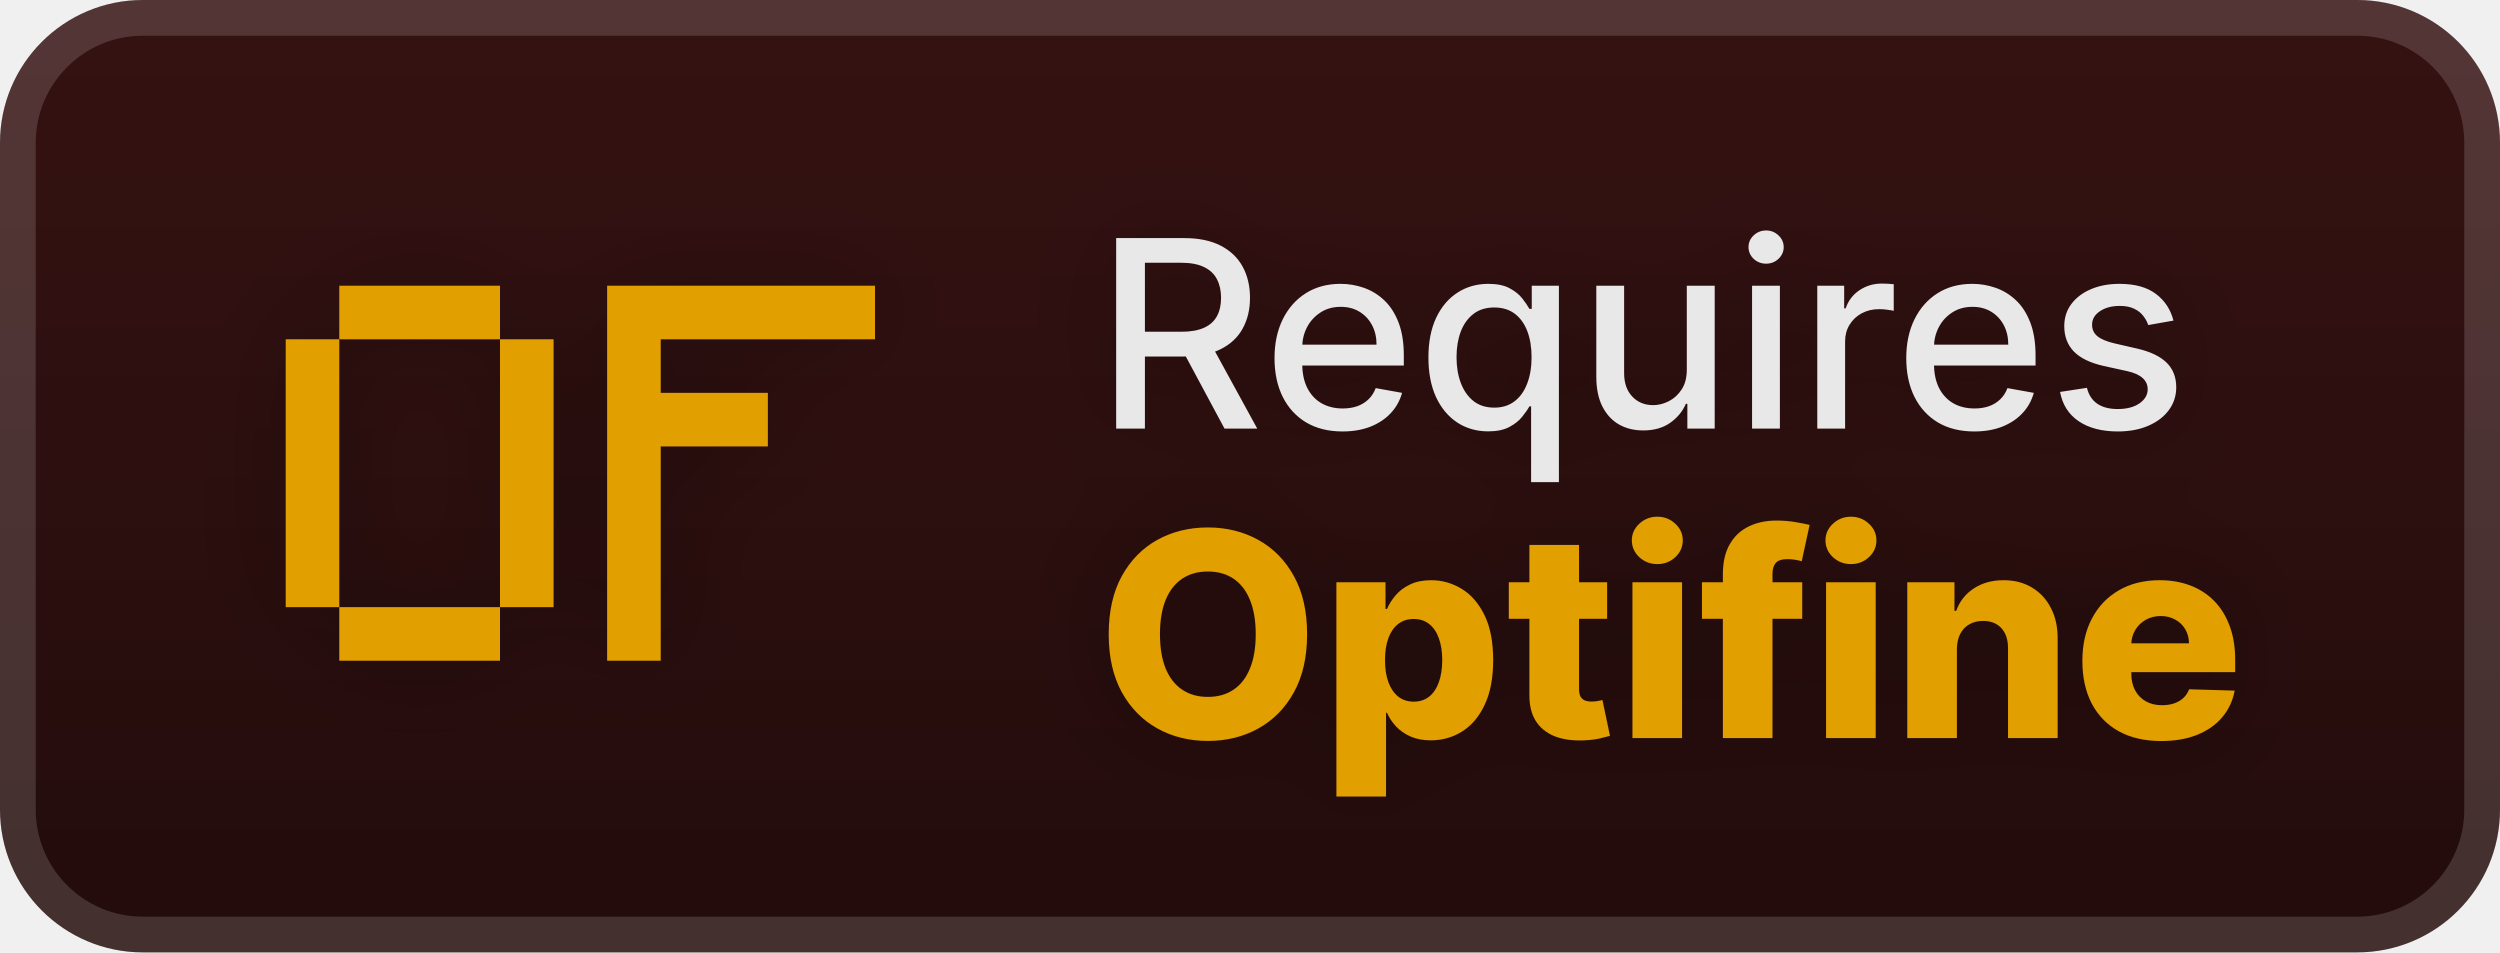
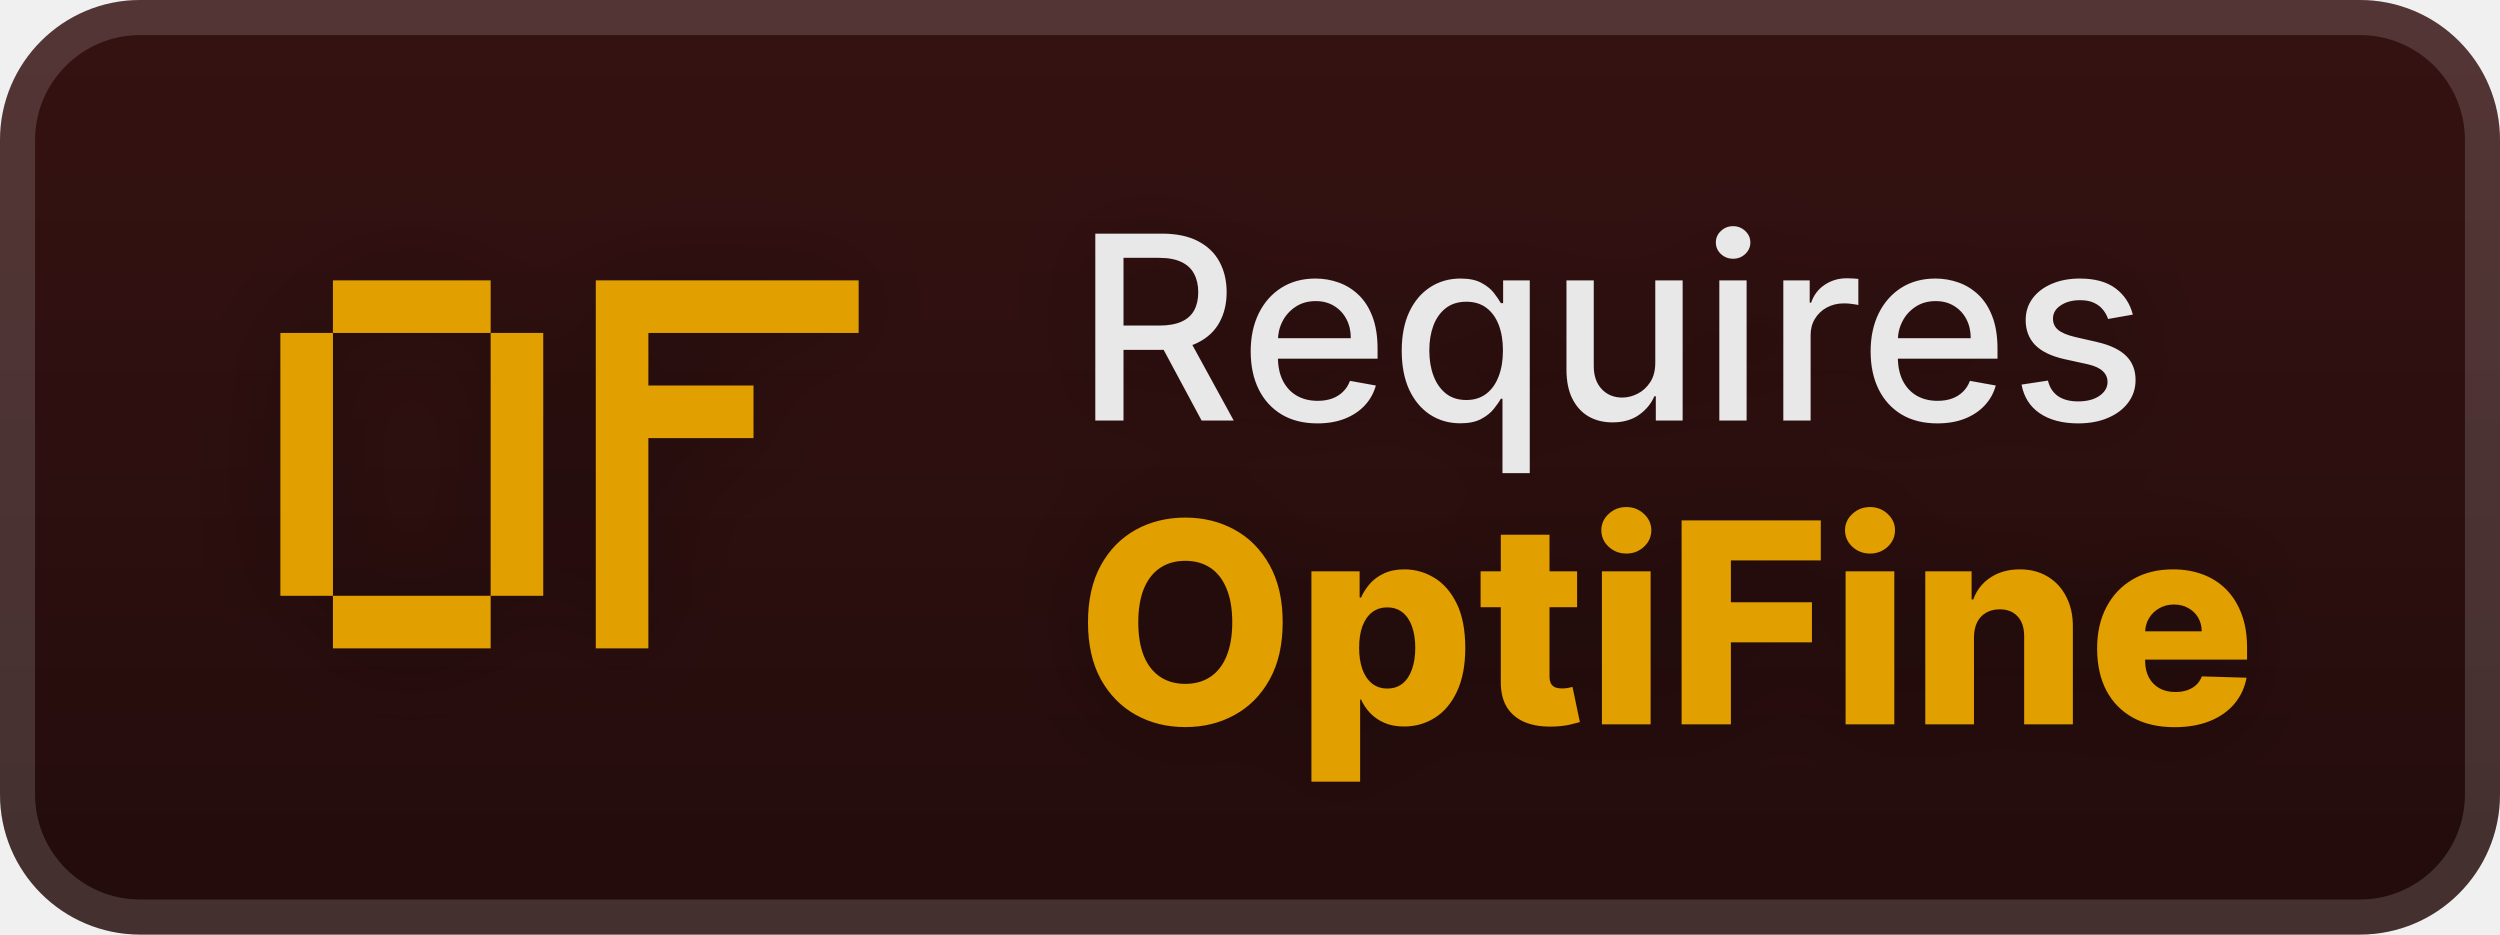
- <svg xmlns="http://www.w3.org/2000/svg" width="105" height="40" viewBox="0 0 105 40" fill="none">
-   <rect x="-0" y="-6.10352e-05" width="105" height="40" rx="6" fill="url(#paint0_linear_28_733)" />
+ <svg xmlns="http://www.w3.org/2000/svg" width="107" height="40" viewBox="0 0 107 40" fill="none">
+   <rect x="-0" y="-6.10352e-05" width="107" height="40" rx="6" fill="url(#paint0_linear_28_733)" />
  <g filter="url(#filter0_d_28_733)">
    <path d="M14.25 27.75V25.5H21V27.75H14.25ZM12 25.5V14.25H14.25V25.5H12ZM21 25.5V14.25H23.25V25.5H21ZM14.25 14.25V12H21V14.25H14.25ZM25.5 27.75V12H36.75V14.25H27.75V16.5H32.25V18.75H27.75V27.75H25.5Z" fill="#E29F00" />
  </g>
  <g filter="url(#filter1_d_28_733)">
    <path d="M46.879 18V10H49.73C50.35 10 50.864 10.107 51.273 10.32C51.685 10.534 51.992 10.829 52.195 11.207C52.398 11.582 52.5 12.016 52.5 12.508C52.5 12.997 52.397 13.428 52.191 13.801C51.988 14.171 51.681 14.458 51.269 14.664C50.86 14.87 50.346 14.973 49.726 14.973H47.566V13.934H49.617C50.008 13.934 50.325 13.877 50.57 13.766C50.818 13.654 50.998 13.491 51.113 13.277C51.228 13.064 51.285 12.807 51.285 12.508C51.285 12.206 51.226 11.944 51.109 11.723C50.995 11.501 50.814 11.332 50.566 11.215C50.321 11.095 50 11.035 49.601 11.035H48.086V18H46.879ZM50.828 14.391L52.804 18H51.429L49.492 14.391H50.828ZM56.386 18.121C55.794 18.121 55.285 17.995 54.858 17.742C54.434 17.487 54.105 17.129 53.874 16.668C53.645 16.204 53.53 15.661 53.53 15.039C53.53 14.424 53.645 13.883 53.874 13.414C54.105 12.945 54.428 12.579 54.843 12.316C55.259 12.053 55.746 11.922 56.303 11.922C56.642 11.922 56.97 11.978 57.288 12.09C57.605 12.202 57.891 12.377 58.143 12.617C58.396 12.857 58.595 13.168 58.741 13.551C58.887 13.931 58.96 14.393 58.96 14.937V15.351H54.19V14.476H57.815C57.815 14.169 57.753 13.897 57.628 13.66C57.503 13.421 57.327 13.232 57.1 13.094C56.876 12.956 56.613 12.887 56.311 12.887C55.983 12.887 55.697 12.967 55.452 13.129C55.21 13.288 55.022 13.496 54.889 13.754C54.759 14.009 54.694 14.286 54.694 14.586V15.27C54.694 15.671 54.764 16.012 54.905 16.293C55.048 16.574 55.248 16.789 55.503 16.937C55.758 17.083 56.056 17.156 56.397 17.156C56.619 17.156 56.82 17.125 57.003 17.062C57.185 16.997 57.343 16.901 57.475 16.773C57.608 16.646 57.71 16.488 57.78 16.301L58.886 16.5C58.797 16.826 58.638 17.111 58.409 17.355C58.182 17.598 57.897 17.786 57.553 17.922C57.212 18.055 56.823 18.121 56.386 18.121ZM64.306 20.25V17.066H64.236C64.166 17.194 64.064 17.34 63.931 17.504C63.801 17.668 63.621 17.811 63.392 17.933C63.163 18.056 62.866 18.117 62.502 18.117C62.017 18.117 61.585 17.993 61.205 17.746C60.827 17.496 60.53 17.141 60.314 16.68C60.101 16.216 59.994 15.66 59.994 15.012C59.994 14.363 60.102 13.809 60.318 13.348C60.537 12.887 60.836 12.534 61.217 12.289C61.597 12.044 62.028 11.922 62.51 11.922C62.882 11.922 63.181 11.984 63.408 12.109C63.637 12.232 63.814 12.375 63.939 12.539C64.067 12.703 64.166 12.848 64.236 12.973H64.334V12H65.474V20.25H64.306ZM62.76 17.121C63.096 17.121 63.379 17.032 63.611 16.855C63.846 16.676 64.022 16.427 64.142 16.109C64.265 15.792 64.326 15.422 64.326 15C64.326 14.583 64.266 14.219 64.146 13.906C64.026 13.594 63.851 13.35 63.619 13.176C63.387 13.001 63.101 12.914 62.76 12.914C62.408 12.914 62.115 13.005 61.881 13.187C61.646 13.37 61.469 13.618 61.349 13.934C61.232 14.249 61.174 14.604 61.174 15C61.174 15.401 61.233 15.762 61.353 16.082C61.473 16.402 61.65 16.656 61.885 16.844C62.121 17.029 62.413 17.121 62.76 17.121ZM70.846 15.512V12H72.017V18H70.869V16.961H70.806C70.668 17.281 70.447 17.548 70.142 17.762C69.84 17.973 69.464 18.078 69.013 18.078C68.628 18.078 68.287 17.993 67.99 17.824C67.696 17.652 67.464 17.398 67.295 17.062C67.128 16.727 67.045 16.311 67.045 15.816V12H68.213V15.676C68.213 16.085 68.326 16.41 68.552 16.652C68.779 16.895 69.073 17.016 69.435 17.016C69.654 17.016 69.871 16.961 70.088 16.852C70.306 16.742 70.487 16.577 70.631 16.355C70.776 16.134 70.848 15.853 70.846 15.512ZM73.587 18V12H74.755V18H73.587ZM74.177 11.074C73.973 11.074 73.799 11.006 73.653 10.871C73.51 10.733 73.438 10.569 73.438 10.379C73.438 10.186 73.51 10.022 73.653 9.887C73.799 9.749 73.973 9.68 74.177 9.68C74.38 9.68 74.553 9.749 74.696 9.887C74.842 10.022 74.915 10.186 74.915 10.379C74.915 10.569 74.842 10.733 74.696 10.871C74.553 11.006 74.38 11.074 74.177 11.074ZM76.326 18V12H77.455V12.953H77.517C77.627 12.63 77.819 12.376 78.095 12.191C78.374 12.004 78.689 11.91 79.041 11.91C79.114 11.91 79.2 11.913 79.299 11.918C79.4 11.923 79.48 11.93 79.537 11.937V13.055C79.49 13.042 79.407 13.027 79.287 13.012C79.167 12.993 79.047 12.984 78.927 12.984C78.651 12.984 78.405 13.043 78.189 13.16C77.976 13.275 77.806 13.435 77.681 13.641C77.556 13.844 77.494 14.075 77.494 14.336V18H76.326ZM82.919 18.121C82.328 18.121 81.818 17.995 81.391 17.742C80.967 17.487 80.639 17.129 80.407 16.668C80.178 16.204 80.063 15.661 80.063 15.039C80.063 14.424 80.178 13.883 80.407 13.414C80.639 12.945 80.962 12.579 81.376 12.316C81.792 12.053 82.279 11.922 82.837 11.922C83.175 11.922 83.503 11.978 83.821 12.09C84.139 12.202 84.424 12.377 84.677 12.617C84.929 12.857 85.128 13.168 85.274 13.551C85.42 13.931 85.493 14.393 85.493 14.937V15.351H80.723V14.476H84.348C84.348 14.169 84.286 13.897 84.161 13.66C84.036 13.421 83.86 13.232 83.633 13.094C83.41 12.956 83.147 12.887 82.844 12.887C82.516 12.887 82.23 12.967 81.985 13.129C81.743 13.288 81.555 13.496 81.423 13.754C81.292 14.009 81.227 14.286 81.227 14.586V15.27C81.227 15.671 81.298 16.012 81.438 16.293C81.582 16.574 81.781 16.789 82.036 16.937C82.291 17.083 82.589 17.156 82.93 17.156C83.152 17.156 83.354 17.125 83.536 17.062C83.718 16.997 83.876 16.901 84.008 16.773C84.141 16.646 84.243 16.488 84.313 16.301L85.419 16.5C85.33 16.826 85.171 17.111 84.942 17.355C84.716 17.598 84.43 17.786 84.087 17.922C83.746 18.055 83.356 18.121 82.919 18.121ZM91.285 13.465L90.226 13.652C90.182 13.517 90.112 13.388 90.015 13.266C89.922 13.143 89.794 13.043 89.633 12.965C89.471 12.887 89.269 12.848 89.027 12.848C88.696 12.848 88.42 12.922 88.199 13.07C87.978 13.216 87.867 13.405 87.867 13.637C87.867 13.837 87.941 13.999 88.09 14.121C88.238 14.243 88.478 14.344 88.808 14.422L89.761 14.641C90.314 14.768 90.725 14.965 90.996 15.23C91.267 15.496 91.402 15.841 91.402 16.266C91.402 16.625 91.298 16.945 91.09 17.227C90.884 17.505 90.596 17.724 90.226 17.883C89.859 18.042 89.433 18.121 88.949 18.121C88.277 18.121 87.729 17.978 87.304 17.691C86.88 17.402 86.62 16.992 86.523 16.461L87.652 16.289C87.722 16.583 87.867 16.806 88.086 16.957C88.304 17.105 88.59 17.18 88.941 17.18C89.324 17.18 89.63 17.1 89.859 16.941C90.088 16.78 90.203 16.583 90.203 16.352C90.203 16.164 90.133 16.006 89.992 15.879C89.854 15.751 89.642 15.655 89.355 15.59L88.34 15.367C87.78 15.239 87.366 15.036 87.097 14.758C86.832 14.479 86.699 14.126 86.699 13.699C86.699 13.345 86.798 13.035 86.996 12.77C87.194 12.504 87.467 12.297 87.816 12.148C88.165 11.997 88.565 11.922 89.015 11.922C89.664 11.922 90.174 12.062 90.547 12.344C90.919 12.622 91.165 12.996 91.285 13.465Z" fill="#E8E8E8" />
-     <path d="M54.898 26.636C54.898 27.596 54.713 28.41 54.343 29.078C53.974 29.746 53.474 30.253 52.843 30.599C52.216 30.946 51.511 31.119 50.73 31.119C49.946 31.119 49.24 30.945 48.612 30.595C47.984 30.246 47.486 29.739 47.116 29.074C46.75 28.406 46.566 27.594 46.566 26.636C46.566 25.676 46.75 24.862 47.116 24.195C47.486 23.527 47.984 23.02 48.612 22.673C49.24 22.327 49.946 22.153 50.73 22.153C51.511 22.153 52.216 22.327 52.843 22.673C53.474 23.02 53.974 23.527 54.343 24.195C54.713 24.862 54.898 25.676 54.898 26.636ZM52.741 26.636C52.741 26.068 52.66 25.588 52.498 25.196C52.339 24.804 52.109 24.507 51.808 24.305C51.51 24.104 51.15 24.003 50.73 24.003C50.312 24.003 49.953 24.104 49.652 24.305C49.351 24.507 49.119 24.804 48.957 25.196C48.798 25.588 48.718 26.068 48.718 26.636C48.718 27.204 48.798 27.685 48.957 28.077C49.119 28.469 49.351 28.766 49.652 28.967C49.953 29.169 50.312 29.27 50.73 29.27C51.15 29.27 51.51 29.169 51.808 28.967C52.109 28.766 52.339 28.469 52.498 28.077C52.66 27.685 52.741 27.204 52.741 26.636ZM56.129 33.455V24.454H58.191V25.575H58.255C58.341 25.376 58.461 25.185 58.618 25C58.777 24.815 58.978 24.665 59.223 24.548C59.47 24.429 59.765 24.369 60.109 24.369C60.564 24.369 60.988 24.489 61.383 24.727C61.781 24.966 62.102 25.334 62.346 25.831C62.591 26.328 62.713 26.962 62.713 27.732C62.713 28.473 62.595 29.094 62.359 29.594C62.126 30.094 61.811 30.469 61.413 30.719C61.018 30.969 60.579 31.094 60.096 31.094C59.767 31.094 59.481 31.04 59.24 30.932C58.998 30.824 58.795 30.682 58.63 30.506C58.468 30.329 58.343 30.141 58.255 29.939H58.213V33.455H56.129ZM58.17 27.727C58.17 28.079 58.217 28.386 58.311 28.648C58.407 28.909 58.545 29.112 58.724 29.257C58.906 29.399 59.123 29.47 59.376 29.47C59.632 29.47 59.849 29.399 60.028 29.257C60.207 29.112 60.342 28.909 60.433 28.648C60.527 28.386 60.574 28.079 60.574 27.727C60.574 27.375 60.527 27.07 60.433 26.811C60.342 26.552 60.207 26.352 60.028 26.21C59.852 26.068 59.635 25.997 59.376 25.997C59.12 25.997 58.903 26.067 58.724 26.206C58.545 26.345 58.407 26.544 58.311 26.802C58.217 27.061 58.17 27.369 58.17 27.727ZM67.499 24.454V25.989H63.37V24.454H67.499ZM64.235 22.886H66.319V28.942C66.319 29.07 66.339 29.173 66.379 29.253C66.421 29.329 66.482 29.385 66.562 29.419C66.641 29.45 66.737 29.466 66.847 29.466C66.927 29.466 67.011 29.459 67.099 29.445C67.19 29.427 67.258 29.413 67.303 29.402L67.619 30.906C67.519 30.935 67.379 30.97 67.197 31.013C67.018 31.055 66.803 31.082 66.553 31.094C66.065 31.116 65.646 31.06 65.296 30.923C64.95 30.784 64.684 30.568 64.499 30.276C64.318 29.983 64.23 29.615 64.235 29.172V22.886ZM68.563 31V24.454H70.646V31H68.563ZM69.607 23.692C69.314 23.692 69.063 23.595 68.852 23.402C68.642 23.206 68.537 22.97 68.537 22.695C68.537 22.422 68.642 22.189 68.852 21.996C69.063 21.8 69.314 21.702 69.607 21.702C69.902 21.702 70.153 21.8 70.361 21.996C70.571 22.189 70.676 22.422 70.676 22.695C70.676 22.97 70.571 23.206 70.361 23.402C70.153 23.595 69.902 23.692 69.607 23.692ZM75.693 24.454V25.989H71.483V24.454H75.693ZM72.361 31V24.122C72.361 23.616 72.456 23.197 72.646 22.865C72.836 22.53 73.101 22.28 73.439 22.115C73.777 21.947 74.167 21.864 74.611 21.864C74.9 21.864 75.173 21.886 75.429 21.932C75.687 21.974 75.879 22.013 76.004 22.047L75.672 23.572C75.595 23.547 75.501 23.526 75.39 23.509C75.282 23.491 75.18 23.483 75.084 23.483C74.839 23.483 74.672 23.537 74.581 23.645C74.49 23.753 74.444 23.901 74.444 24.088V31H72.361ZM76.695 31V24.454H78.779V31H76.695ZM77.739 23.692C77.447 23.692 77.195 23.595 76.985 23.402C76.775 23.206 76.67 22.97 76.67 22.695C76.67 22.422 76.775 22.189 76.985 21.996C77.195 21.8 77.447 21.702 77.739 21.702C78.035 21.702 78.286 21.8 78.494 21.996C78.704 22.189 78.809 22.422 78.809 22.695C78.809 22.97 78.704 23.206 78.494 23.402C78.286 23.595 78.035 23.692 77.739 23.692ZM82.189 27.267V31H80.106V24.454H82.087V25.656H82.159C82.304 25.256 82.552 24.942 82.901 24.714C83.251 24.484 83.667 24.369 84.15 24.369C84.61 24.369 85.009 24.473 85.347 24.68C85.688 24.885 85.952 25.172 86.14 25.541C86.33 25.908 86.424 26.337 86.421 26.828V31H84.337V27.237C84.34 26.873 84.248 26.589 84.06 26.385C83.876 26.18 83.618 26.078 83.289 26.078C83.07 26.078 82.877 26.126 82.709 26.223C82.544 26.317 82.417 26.452 82.326 26.628C82.238 26.804 82.192 27.017 82.189 27.267ZM90.771 31.123C90.086 31.123 89.495 30.989 88.998 30.719C88.504 30.446 88.123 30.058 87.856 29.555C87.592 29.05 87.46 28.449 87.46 27.753C87.46 27.077 87.593 26.486 87.86 25.98C88.127 25.471 88.504 25.077 88.989 24.795C89.475 24.511 90.048 24.369 90.707 24.369C91.173 24.369 91.599 24.442 91.985 24.587C92.371 24.732 92.705 24.946 92.987 25.23C93.268 25.514 93.487 25.865 93.643 26.283C93.799 26.697 93.877 27.173 93.877 27.71V28.23H88.188V27.02H91.938C91.936 26.798 91.883 26.601 91.781 26.427C91.678 26.254 91.538 26.119 91.359 26.023C91.183 25.923 90.98 25.873 90.749 25.873C90.516 25.873 90.308 25.926 90.123 26.031C89.938 26.134 89.792 26.274 89.684 26.453C89.576 26.629 89.519 26.829 89.514 27.054V28.285C89.514 28.552 89.566 28.787 89.671 28.989C89.776 29.187 89.925 29.342 90.119 29.453C90.312 29.564 90.542 29.619 90.809 29.619C90.994 29.619 91.161 29.594 91.312 29.543C91.463 29.491 91.592 29.416 91.7 29.317C91.808 29.217 91.889 29.095 91.943 28.95L93.856 29.006C93.776 29.435 93.602 29.808 93.332 30.126C93.065 30.442 92.714 30.687 92.279 30.864C91.845 31.037 91.342 31.123 90.771 31.123Z" fill="#E29F00" />
+     <path d="M54.898 26.636C54.898 27.596 54.713 28.41 54.343 29.078C53.974 29.746 53.474 30.253 52.843 30.599C52.216 30.946 51.511 31.119 50.73 31.119C49.946 31.119 49.24 30.945 48.612 30.595C47.984 30.246 47.486 29.739 47.116 29.074C46.75 28.406 46.566 27.594 46.566 26.636C46.566 25.676 46.75 24.862 47.116 24.195C47.486 23.527 47.984 23.02 48.612 22.673C49.24 22.327 49.946 22.153 50.73 22.153C51.511 22.153 52.216 22.327 52.843 22.673C53.474 23.02 53.974 23.527 54.343 24.195C54.713 24.862 54.898 25.676 54.898 26.636ZM52.741 26.636C52.741 26.068 52.66 25.588 52.498 25.196C52.339 24.804 52.109 24.507 51.808 24.305C51.51 24.104 51.15 24.003 50.73 24.003C50.312 24.003 49.953 24.104 49.652 24.305C49.351 24.507 49.119 24.804 48.957 25.196C48.798 25.588 48.718 26.068 48.718 26.636C48.718 27.204 48.798 27.685 48.957 28.077C49.119 28.469 49.351 28.766 49.652 28.967C49.953 29.169 50.312 29.27 50.73 29.27C51.15 29.27 51.51 29.169 51.808 28.967C52.109 28.766 52.339 28.469 52.498 28.077C52.66 27.685 52.741 27.204 52.741 26.636ZM56.129 33.455V24.454H58.191V25.575H58.255C58.341 25.376 58.461 25.185 58.618 25C58.777 24.815 58.978 24.665 59.223 24.548C59.47 24.429 59.765 24.369 60.109 24.369C60.564 24.369 60.988 24.489 61.383 24.727C61.781 24.966 62.102 25.334 62.346 25.831C62.591 26.328 62.713 26.962 62.713 27.732C62.713 28.473 62.595 29.094 62.359 29.594C62.126 30.094 61.811 30.469 61.413 30.719C61.018 30.969 60.579 31.094 60.096 31.094C59.767 31.094 59.481 31.04 59.24 30.932C58.998 30.824 58.795 30.682 58.63 30.506C58.468 30.329 58.343 30.141 58.255 29.939H58.213V33.455H56.129ZM58.17 27.727C58.17 28.079 58.217 28.386 58.311 28.648C58.407 28.909 58.545 29.112 58.724 29.257C58.906 29.399 59.123 29.47 59.376 29.47C59.632 29.47 59.849 29.399 60.028 29.257C60.207 29.112 60.342 28.909 60.433 28.648C60.527 28.386 60.574 28.079 60.574 27.727C60.574 27.375 60.527 27.07 60.433 26.811C60.342 26.552 60.207 26.352 60.028 26.21C59.852 26.068 59.635 25.997 59.376 25.997C59.12 25.997 58.903 26.067 58.724 26.206C58.545 26.345 58.407 26.544 58.311 26.802C58.217 27.061 58.17 27.369 58.17 27.727ZM67.499 24.454V25.989H63.37V24.454H67.499ZM64.235 22.886H66.319V28.942C66.319 29.07 66.339 29.173 66.379 29.253C66.421 29.329 66.482 29.385 66.562 29.419C66.641 29.45 66.737 29.466 66.847 29.466C66.927 29.466 67.011 29.459 67.099 29.445C67.19 29.427 67.258 29.413 67.303 29.402L67.619 30.906C67.519 30.935 67.379 30.97 67.197 31.013C67.018 31.055 66.803 31.082 66.553 31.094C66.065 31.116 65.646 31.06 65.296 30.923C64.95 30.784 64.684 30.568 64.499 30.276C64.318 29.983 64.23 29.615 64.235 29.172V22.886ZM68.563 31V24.454H70.646V31H68.563ZM69.607 23.692C69.314 23.692 69.063 23.595 68.852 23.402C68.642 23.206 68.537 22.97 68.537 22.695C68.537 22.422 68.642 22.189 68.852 21.996C69.063 21.8 69.314 21.702 69.607 21.702C69.902 21.702 70.153 21.8 70.361 21.996C70.571 22.189 70.676 22.422 70.676 22.695C70.676 22.97 70.571 23.206 70.361 23.402C70.153 23.595 69.902 23.692 69.607 23.692ZM71.973 31V22.273H77.93V23.986H74.082V25.776H77.551V27.493H74.082V31H71.973ZM78.992 31V24.454H81.076V31H78.992ZM80.036 23.692C79.744 23.692 79.492 23.595 79.282 23.402C79.072 23.206 78.967 22.97 78.967 22.695C78.967 22.422 79.072 22.189 79.282 21.996C79.492 21.8 79.744 21.702 80.036 21.702C80.332 21.702 80.583 21.8 80.791 21.996C81.001 22.189 81.106 22.422 81.106 22.695C81.106 22.97 81.001 23.206 80.791 23.402C80.583 23.595 80.332 23.692 80.036 23.692ZM84.486 27.267V31H82.402V24.454H84.384V25.656H84.456C84.601 25.256 84.849 24.942 85.198 24.714C85.547 24.484 85.963 24.369 86.447 24.369C86.907 24.369 87.306 24.473 87.644 24.68C87.985 24.885 88.249 25.172 88.436 25.541C88.627 25.908 88.721 26.337 88.718 26.828V31H86.634V27.237C86.637 26.873 86.544 26.589 86.357 26.385C86.172 26.18 85.915 26.078 85.586 26.078C85.367 26.078 85.174 26.126 85.006 26.223C84.841 26.317 84.713 26.452 84.623 26.628C84.534 26.804 84.489 27.017 84.486 27.267ZM93.068 31.123C92.383 31.123 91.792 30.989 91.295 30.719C90.8 30.446 90.42 30.058 90.153 29.555C89.889 29.05 89.757 28.449 89.757 27.753C89.757 27.077 89.89 26.486 90.157 25.98C90.424 25.471 90.8 25.077 91.286 24.795C91.772 24.511 92.345 24.369 93.004 24.369C93.47 24.369 93.896 24.442 94.282 24.587C94.668 24.732 95.002 24.946 95.284 25.23C95.565 25.514 95.784 25.865 95.94 26.283C96.096 26.697 96.174 27.173 96.174 27.71V28.23H90.485V27.02H94.235C94.232 26.798 94.18 26.601 94.078 26.427C93.975 26.254 93.835 26.119 93.656 26.023C93.48 25.923 93.276 25.873 93.046 25.873C92.813 25.873 92.605 25.926 92.42 26.031C92.235 26.134 92.089 26.274 91.981 26.453C91.873 26.629 91.816 26.829 91.811 27.054V28.285C91.811 28.552 91.863 28.787 91.968 28.989C92.073 29.187 92.222 29.342 92.416 29.453C92.609 29.564 92.839 29.619 93.106 29.619C93.291 29.619 93.458 29.594 93.609 29.543C93.759 29.491 93.889 29.416 93.996 29.317C94.105 29.217 94.186 29.095 94.239 28.95L96.153 29.006C96.073 29.435 95.898 29.808 95.629 30.126C95.362 30.442 95.011 30.687 94.576 30.864C94.141 31.037 93.639 31.123 93.068 31.123Z" fill="#E29F00" />
  </g>
-   <rect x="0.75" y="0.75" width="103.5" height="38.5" rx="5.25" stroke="white" stroke-opacity="0.15" stroke-width="1.5" />
+   <rect x="0.75" y="0.75" width="105.5" height="38.5" rx="5.25" stroke="white" stroke-opacity="0.15" stroke-width="1.5" />
  <defs>
    <filter id="filter0_d_28_733" x="6" y="2" width="36" height="36" filterUnits="userSpaceOnUse" color-interpolation-filters="sRGB">
      <feFlood flood-opacity="0" result="BackgroundImageFix" />
      <feColorMatrix in="SourceAlpha" type="matrix" values="0 0 0 0 0 0 0 0 0 0 0 0 0 0 0 0 0 0 127 0" result="hardAlpha" />
      <feOffset />
      <feGaussianBlur stdDeviation="2" />
      <feComposite in2="hardAlpha" operator="out" />
      <feColorMatrix type="matrix" values="0 0 0 0 0 0 0 0 0 0 0 0 0 0 0 0 0 0 0.25 0" />
      <feBlend mode="normal" in2="BackgroundImageFix" result="effect1_dropShadow_28_733" />
      <feBlend mode="normal" in="SourceGraphic" in2="effect1_dropShadow_28_733" result="shape" />
    </filter>
-     <filter id="filter1_d_28_733" x="42" y="3" width="57" height="34.455" filterUnits="userSpaceOnUse" color-interpolation-filters="sRGB">
+     <filter id="filter1_d_28_733" x="42" y="3" width="59" height="34.455" filterUnits="userSpaceOnUse" color-interpolation-filters="sRGB">
      <feFlood flood-opacity="0" result="BackgroundImageFix" />
      <feColorMatrix in="SourceAlpha" type="matrix" values="0 0 0 0 0 0 0 0 0 0 0 0 0 0 0 0 0 0 127 0" result="hardAlpha" />
      <feOffset />
      <feGaussianBlur stdDeviation="2" />
      <feComposite in2="hardAlpha" operator="out" />
      <feColorMatrix type="matrix" values="0 0 0 0 0 0 0 0 0 0 0 0 0 0 0 0 0 0 0.25 0" />
      <feBlend mode="normal" in2="BackgroundImageFix" result="effect1_dropShadow_28_733" />
      <feBlend mode="normal" in="SourceGraphic" in2="effect1_dropShadow_28_733" result="shape" />
    </filter>
-     <linearGradient id="paint0_linear_28_733" x1="52.5" y1="-6.10351e-05" x2="52.5" y2="38" gradientUnits="userSpaceOnUse">
+     <linearGradient id="paint0_linear_28_733" x1="53.5" y1="-6.10351e-05" x2="53.5" y2="38" gradientUnits="userSpaceOnUse">
      <stop stop-color="#361212" />
      <stop offset="1" stop-color="#240C0C" />
    </linearGradient>
  </defs>
</svg>
